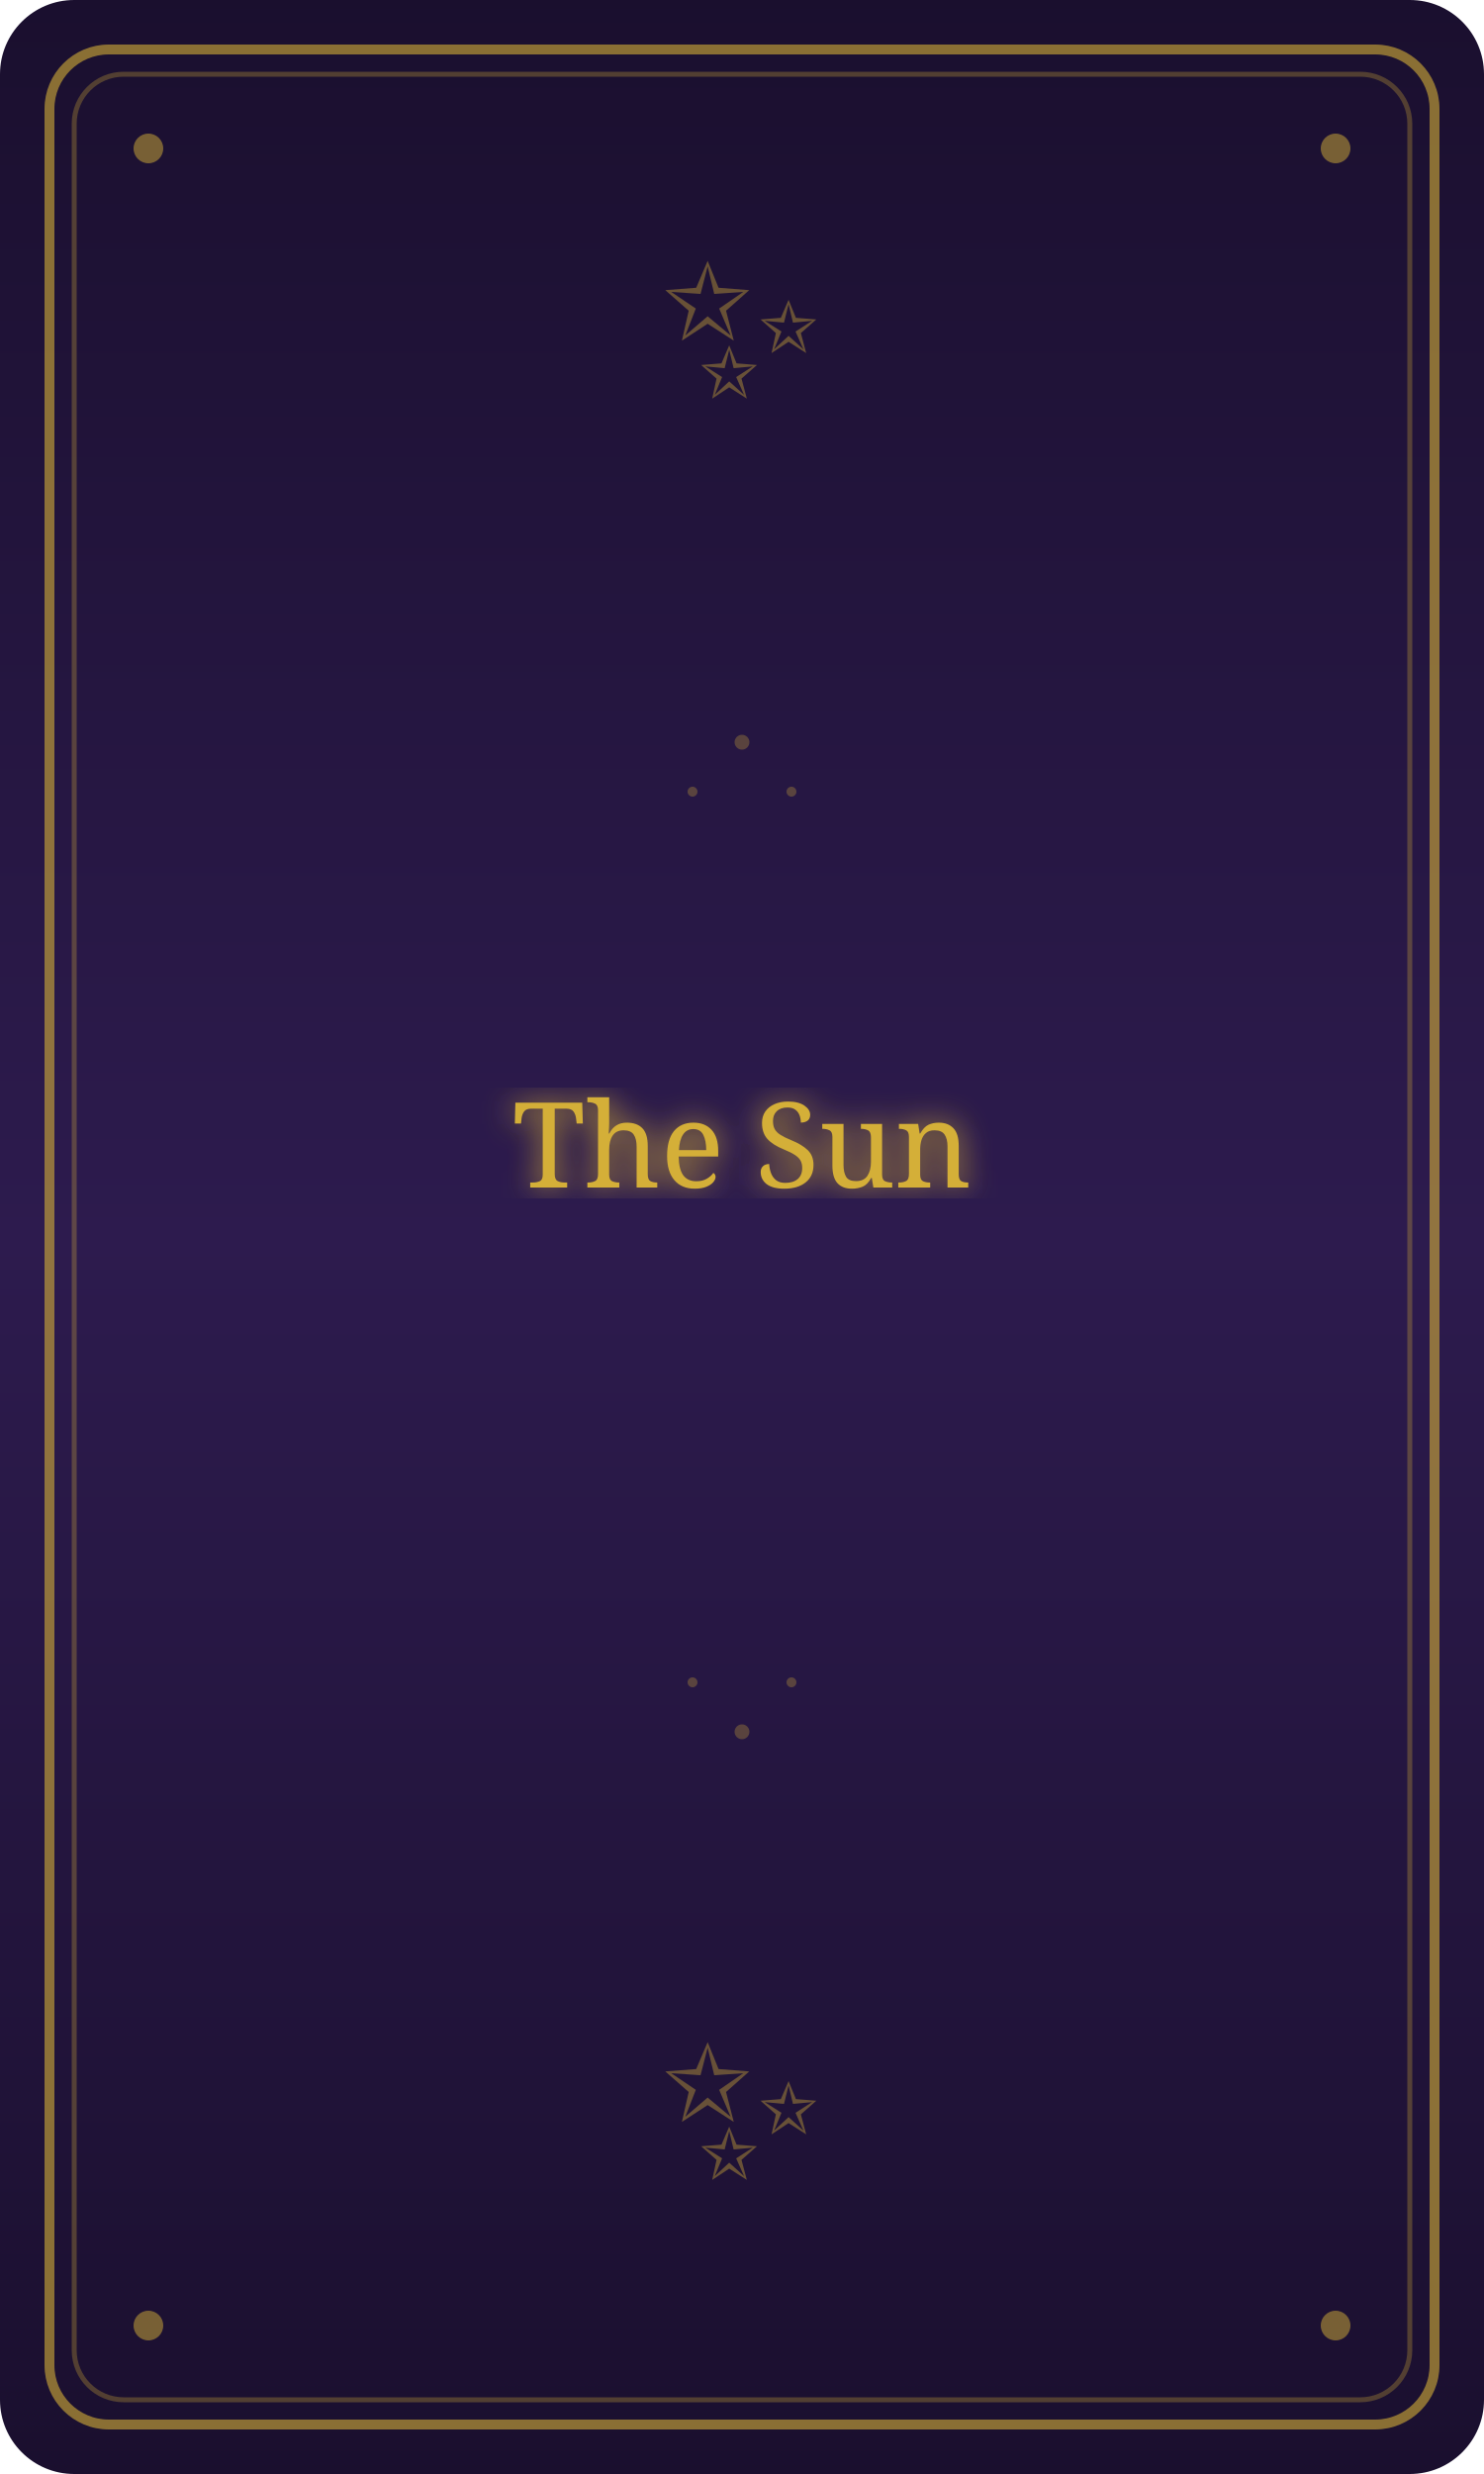
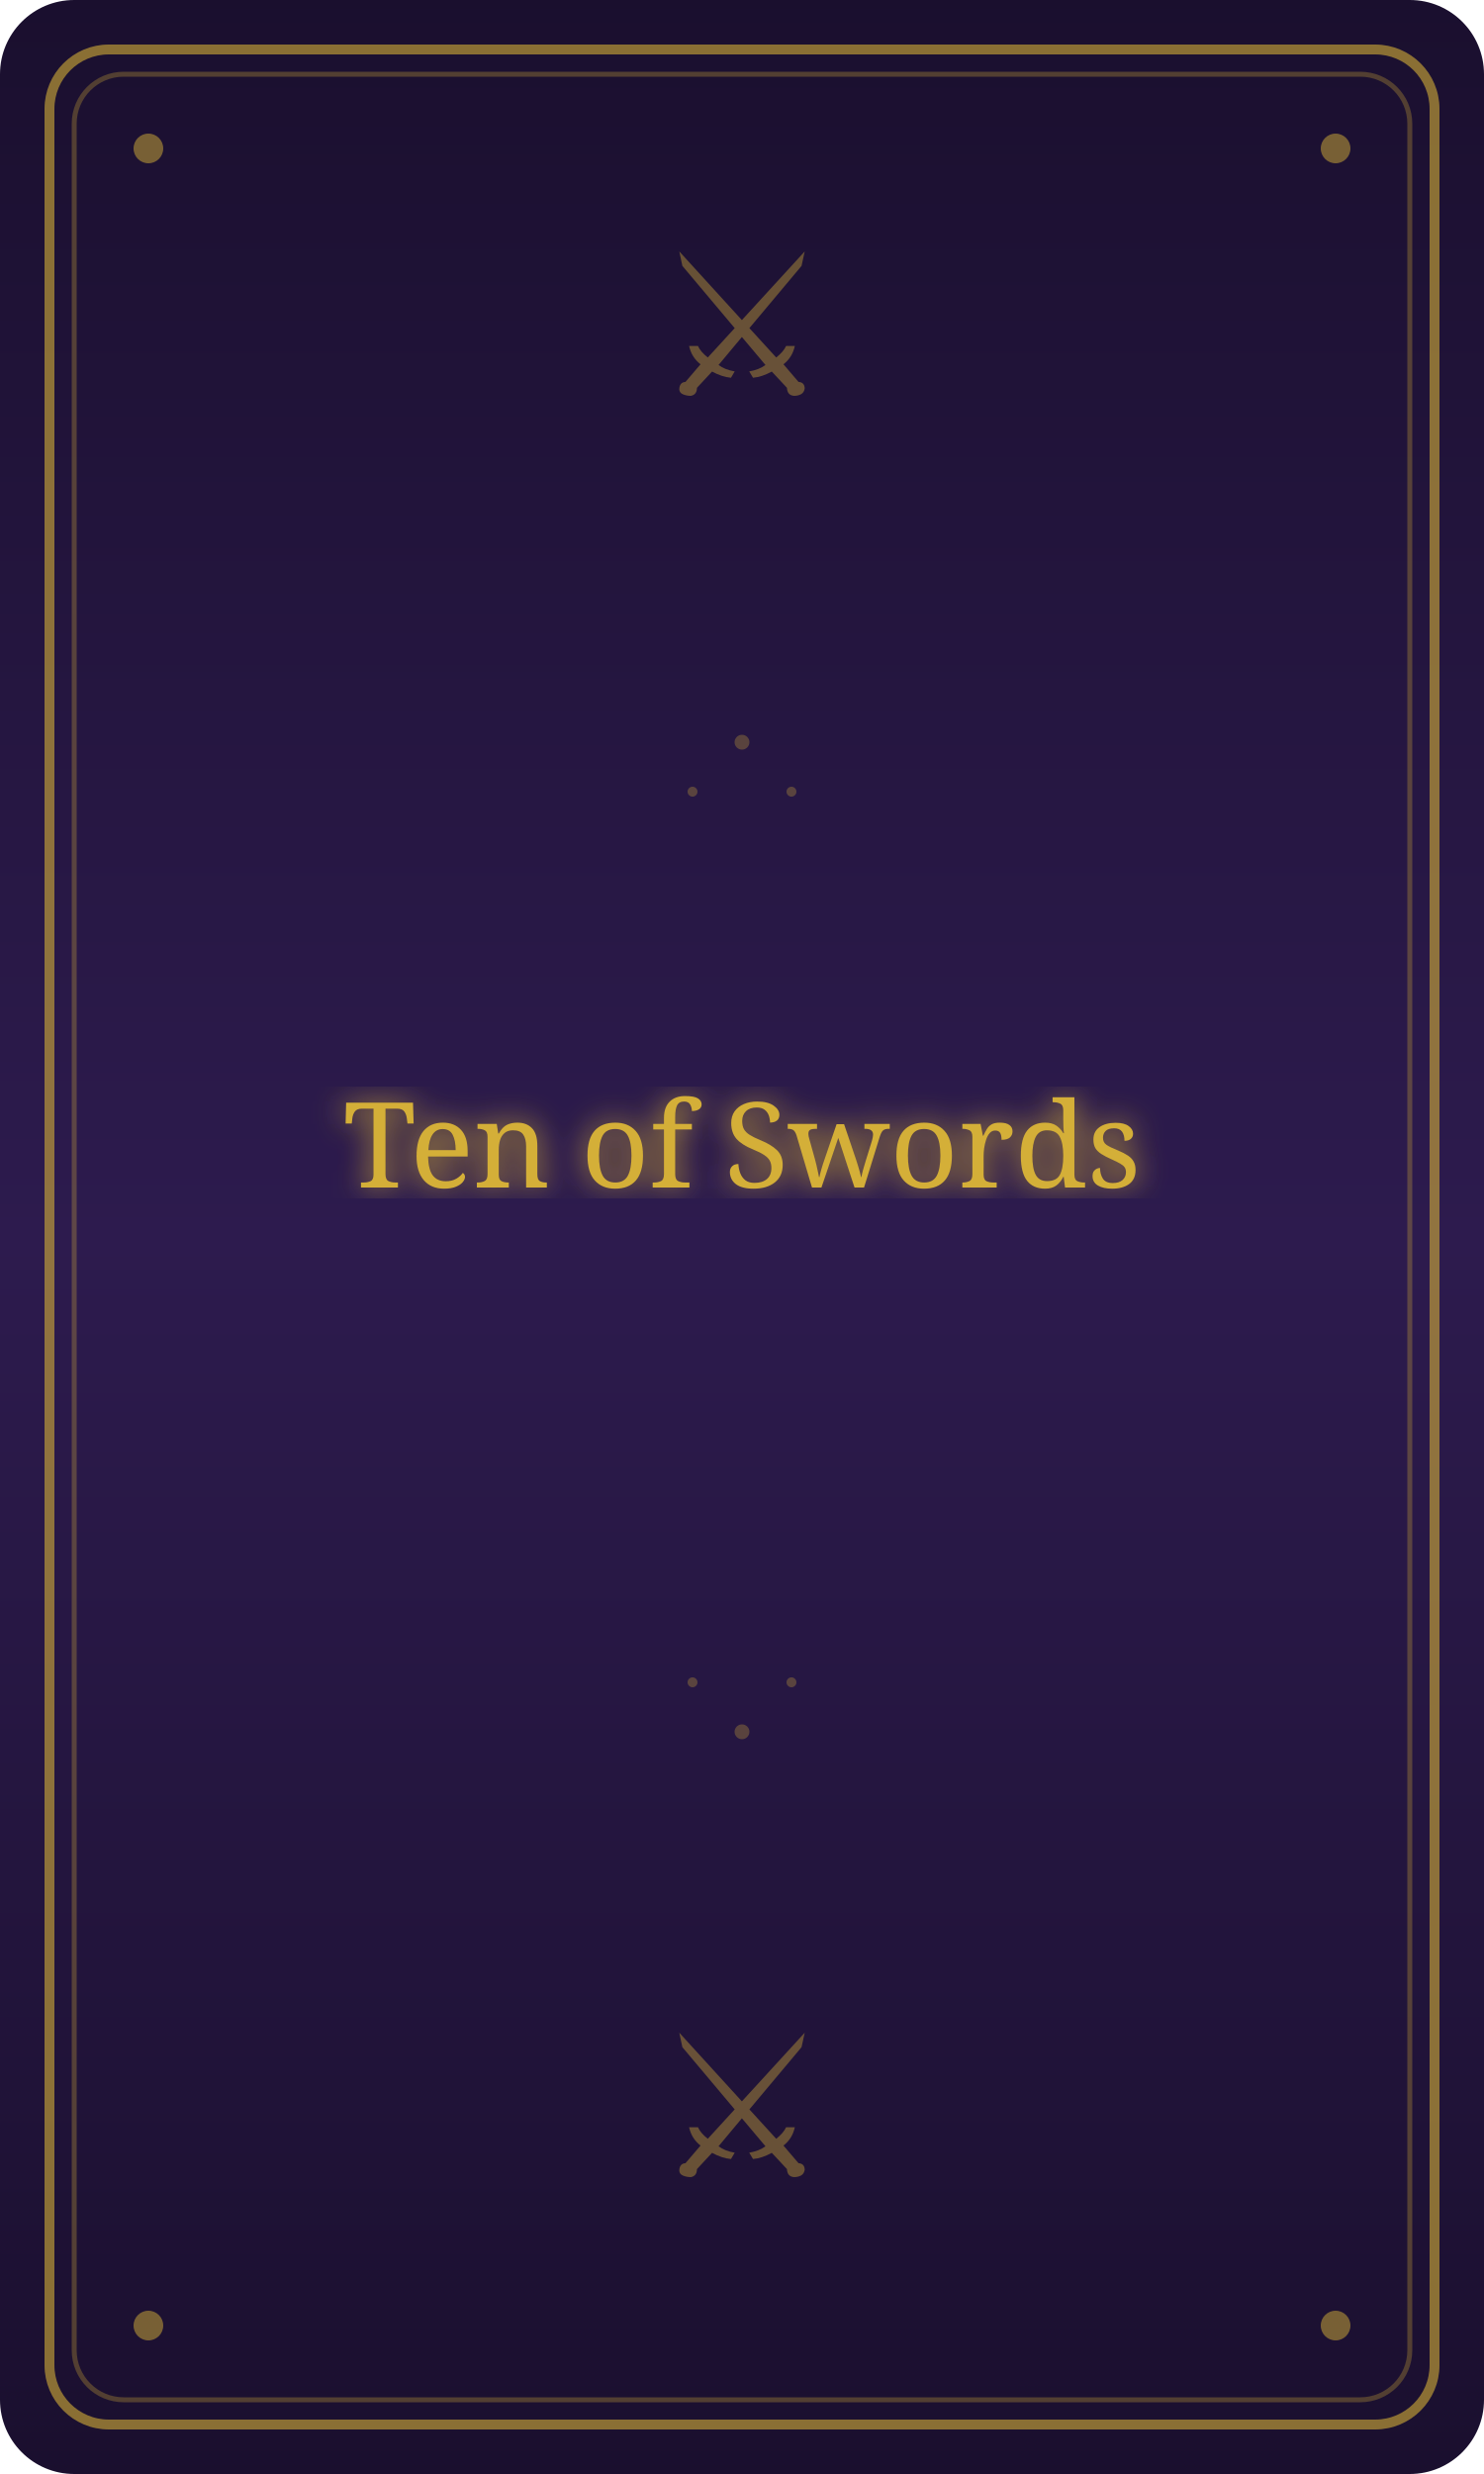
<svg xmlns="http://www.w3.org/2000/svg" width="300" height="500" viewBox="0 0 300 500">
  <defs>
    <linearGradient id="cardGradient" x1="0%" y1="0%" x2="0%" y2="100%">
      <stop offset="0%" style="stop-color:#1a0f2e;stop-opacity:1" />
      <stop offset="50%" style="stop-color:#2d1b4e;stop-opacity:1" />
      <stop offset="100%" style="stop-color:#1a0f2e;stop-opacity:1" />
    </linearGradient>
    <filter id="glow">
      <feGaussianBlur stdDeviation="3" result="coloredBlur" />
      <feMerge>
        <feMergeNode in="coloredBlur" />
        <feMergeNode in="SourceGraphic" />
      </feMerge>
    </filter>
  </defs>
  <rect width="300" height="500" fill="url(#cardGradient)" rx="15" />
  <rect x="10" y="10" width="280" height="480" fill="none" stroke="#d4af37" stroke-width="2" rx="12" opacity="0.6" />
  <rect x="15" y="15" width="270" height="470" fill="none" stroke="#d4af37" stroke-width="1" rx="10" opacity="0.3" />
  <circle cx="30" cy="30" r="3" fill="#d4af37" opacity="0.5" />
  <circle cx="270" cy="30" r="3" fill="#d4af37" opacity="0.5" />
  <circle cx="30" cy="470" r="3" fill="#d4af37" opacity="0.5" />
  <circle cx="270" cy="470" r="3" fill="#d4af37" opacity="0.5" />
-   <text x="150" y="80" font-family="Arial, sans-serif" font-size="40" fill="#d4af37" text-anchor="middle" opacity="0.4">✨</text>
-   <text x="150" y="240" font-family="'Cinzel', serif" font-size="24" fill="#d4af37" text-anchor="middle" font-weight="500" filter="url(#glow)">The Sun</text>
-   <text x="150" y="440" font-family="Arial, sans-serif" font-size="40" fill="#d4af37" text-anchor="middle" opacity="0.4">✨</text>
+   <text x="150" y="80" font-family="Arial, sans-serif" font-size="40" fill="#d4af37" text-anchor="middle" opacity="0.4">⚔️</text>
+   <text x="150" y="240" font-family="'Cinzel', serif" font-size="24" fill="#d4af37" text-anchor="middle" font-weight="500" filter="url(#glow)">Ten of Swords</text>
+   <text x="150" y="440" font-family="Arial, sans-serif" font-size="40" fill="#d4af37" text-anchor="middle" opacity="0.4">⚔️</text>
  <circle cx="150" cy="150" r="1.5" fill="#d4af37" opacity="0.3" />
  <circle cx="140" cy="160" r="1" fill="#d4af37" opacity="0.3" />
  <circle cx="160" cy="160" r="1" fill="#d4af37" opacity="0.3" />
  <circle cx="150" cy="350" r="1.5" fill="#d4af37" opacity="0.3" />
  <circle cx="140" cy="340" r="1" fill="#d4af37" opacity="0.3" />
  <circle cx="160" cy="340" r="1" fill="#d4af37" opacity="0.3" />
</svg>
